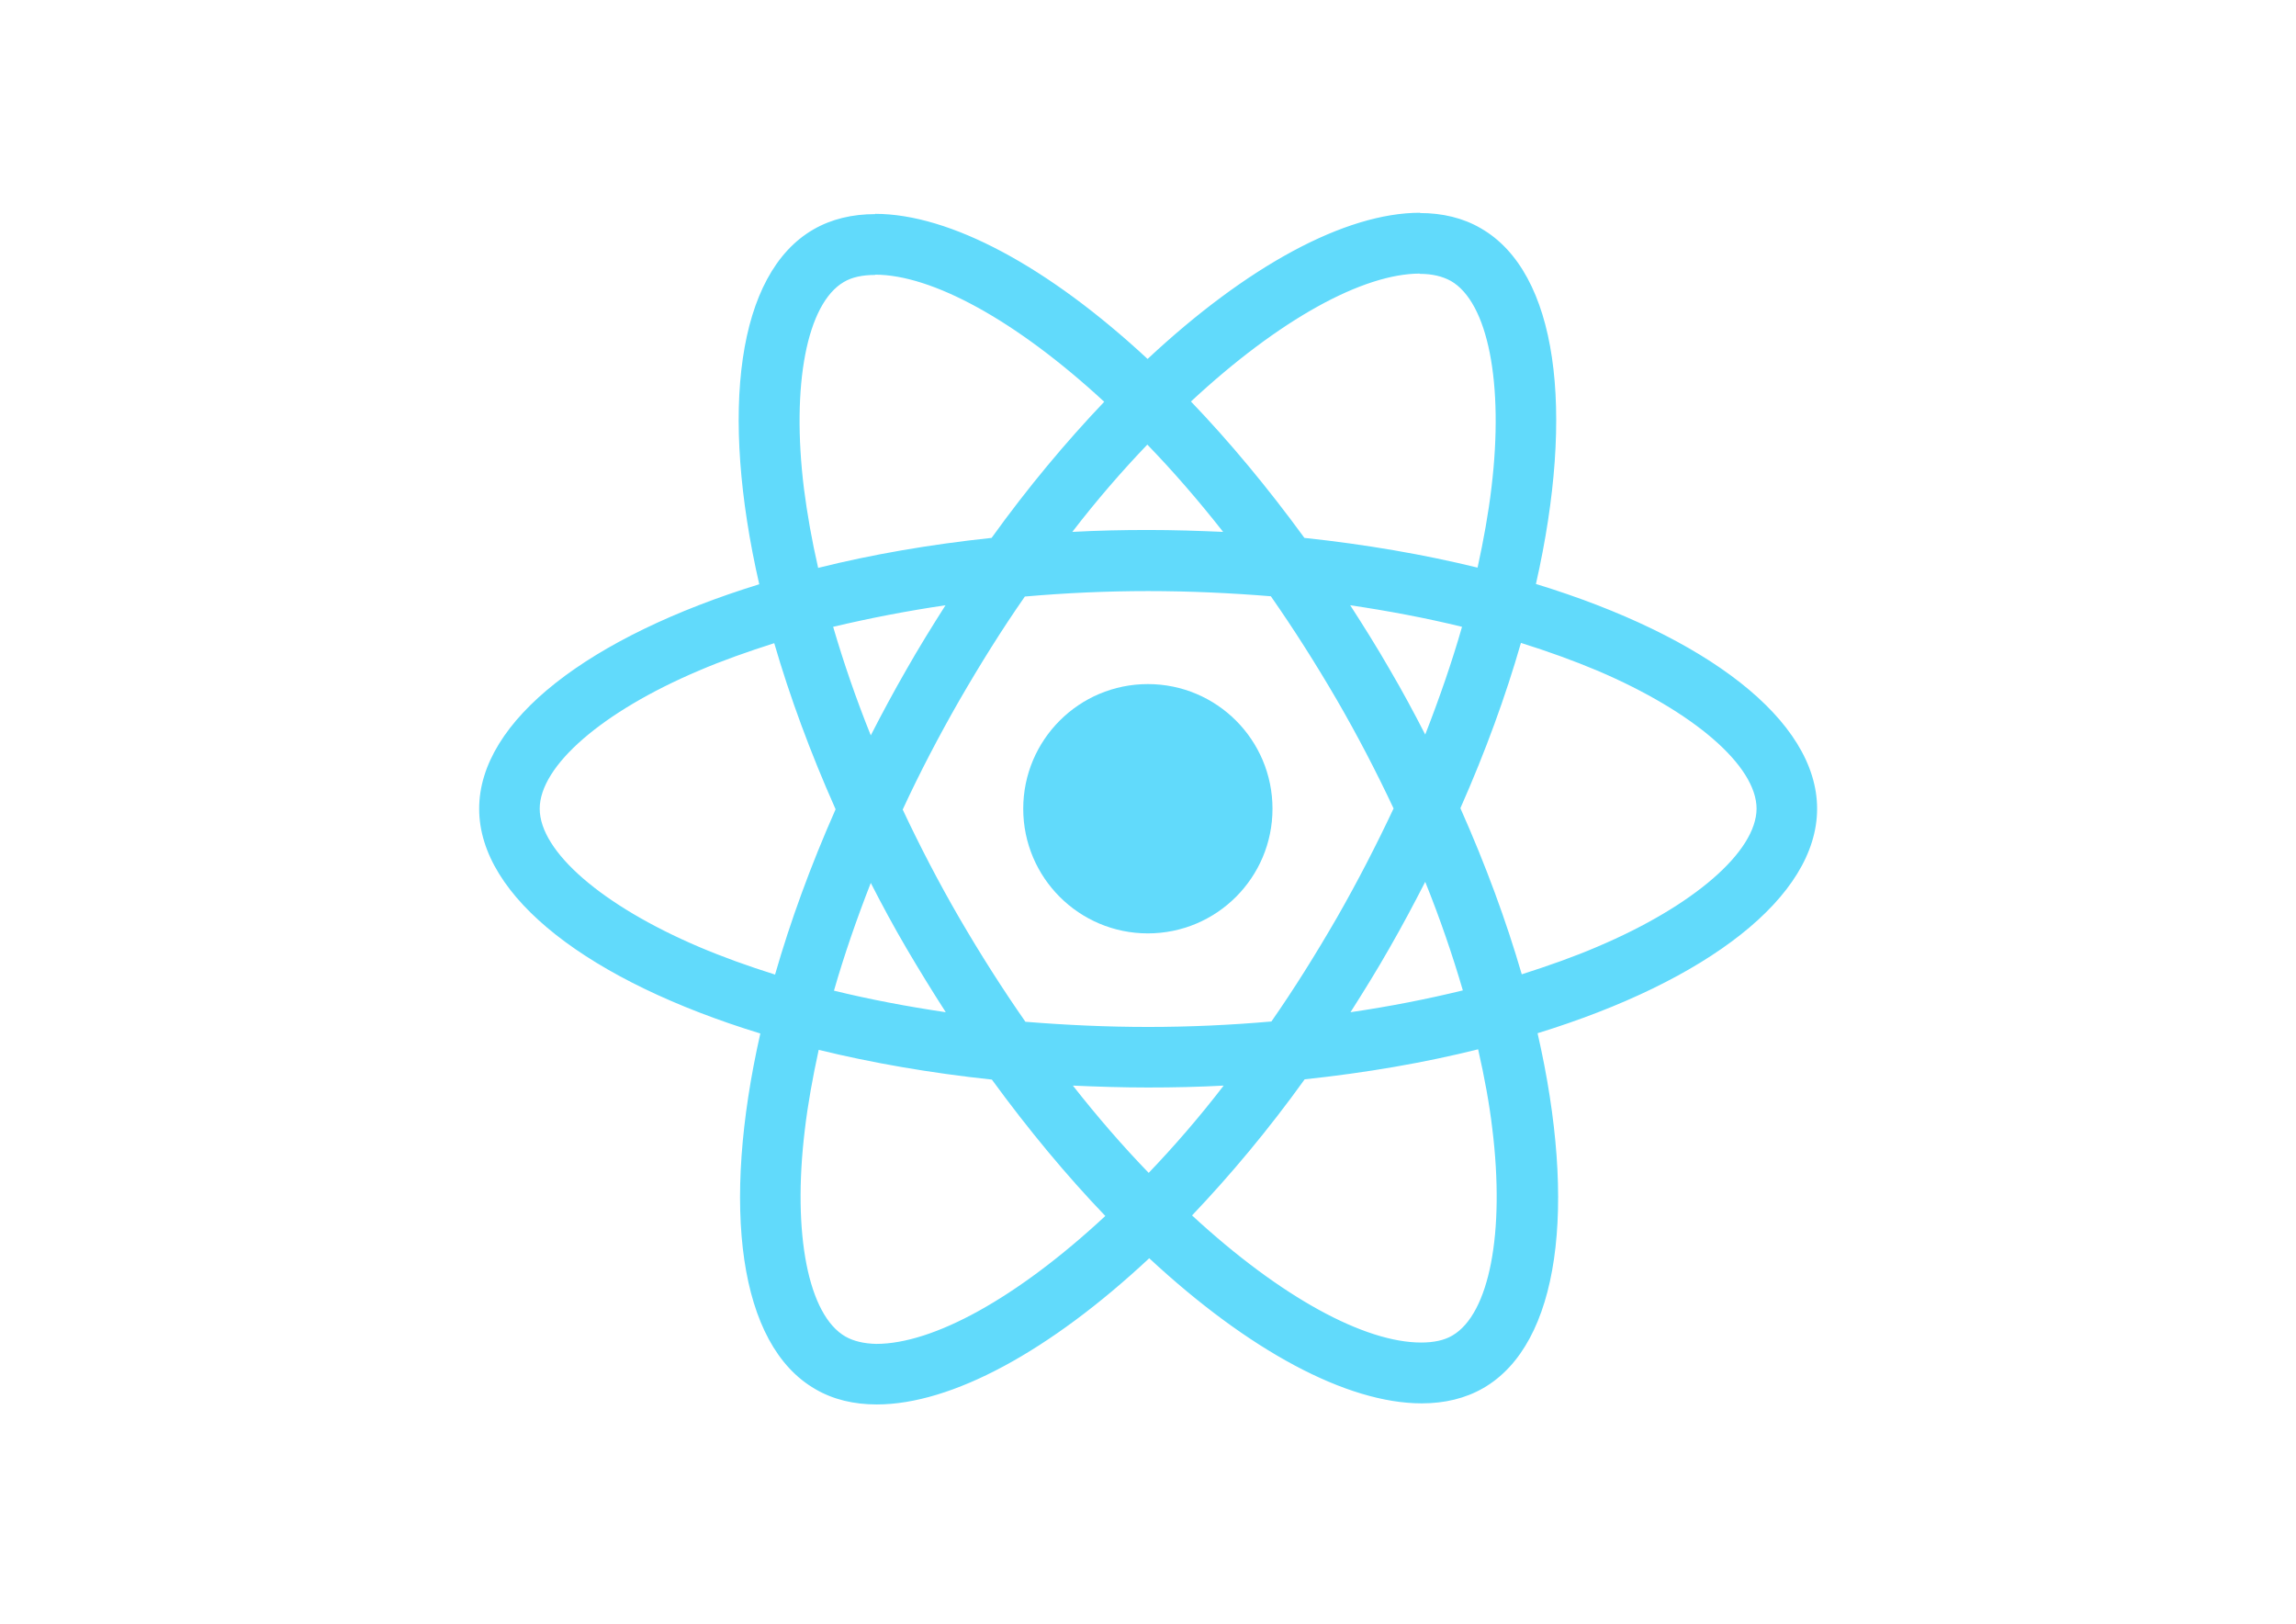
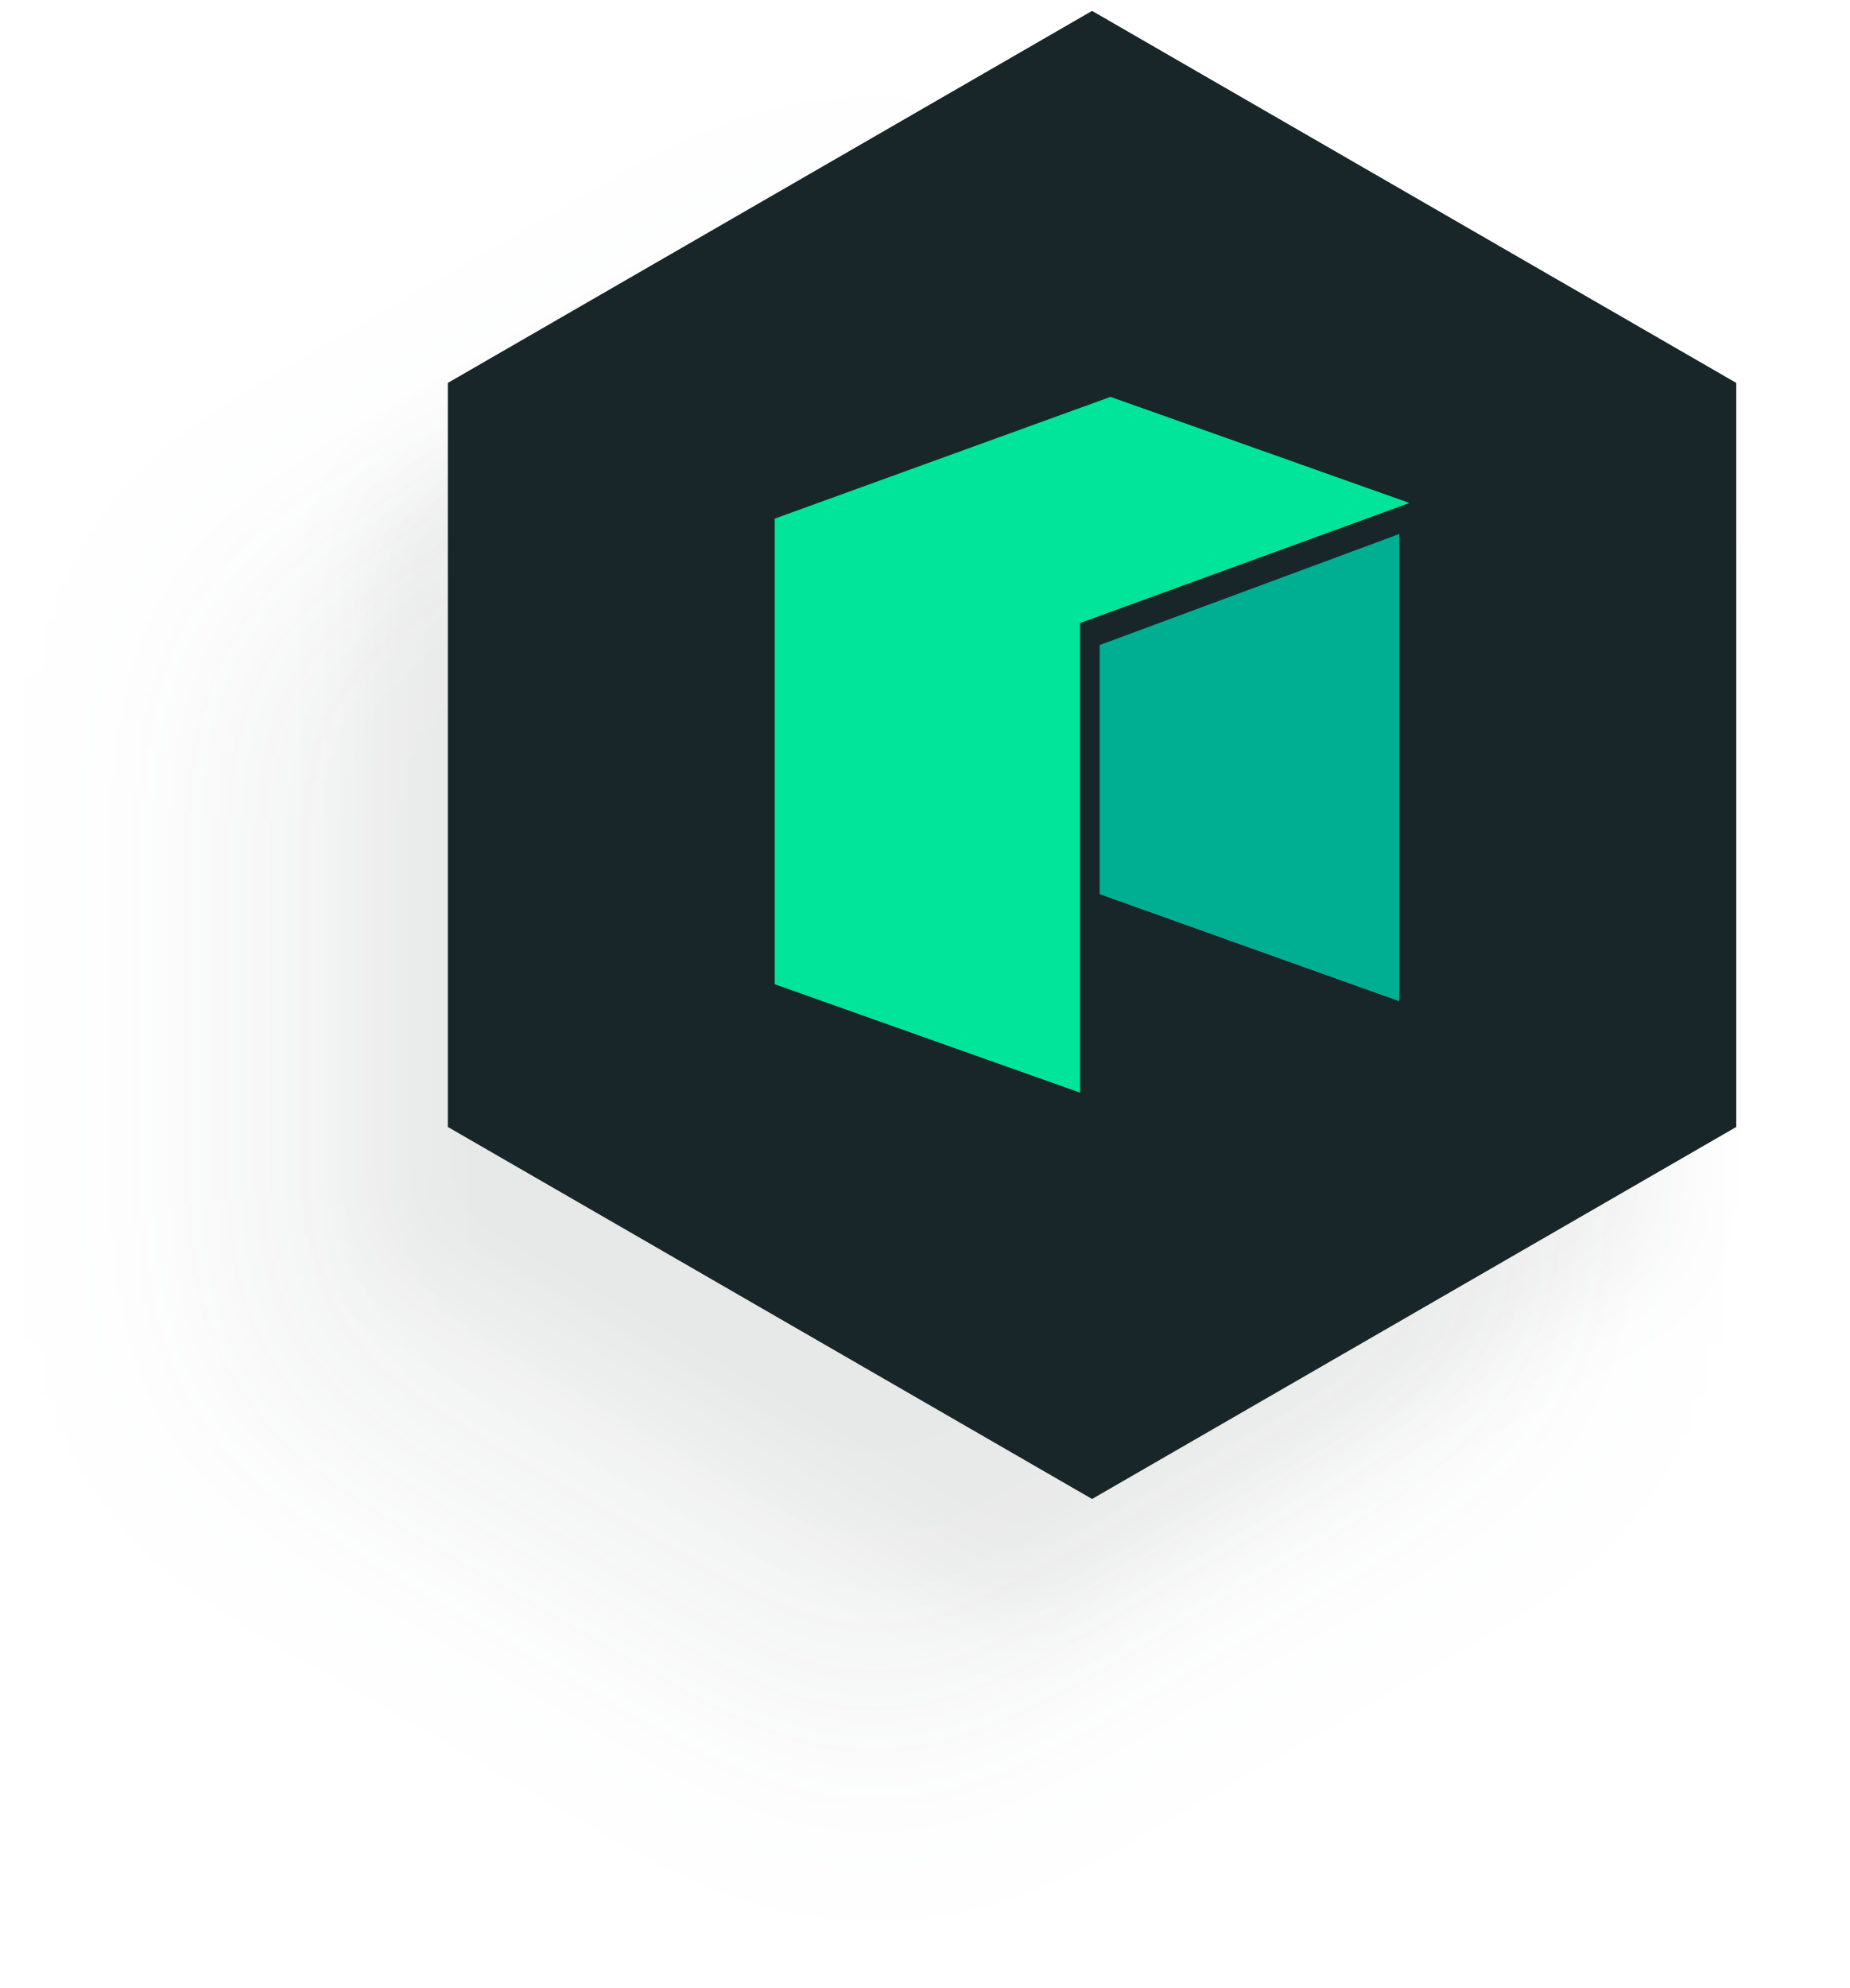
- <svg xmlns="http://www.w3.org/2000/svg" viewBox="0 0 841.9 595.3">
-   <g fill="#61DAFB">
-     <path d="M666.3 296.5c0-32.5-40.7-63.3-103.1-82.4 14.4-63.6 8-114.2-20.2-130.4-6.5-3.8-14.1-5.6-22.4-5.6v22.3c4.6 0 8.3.9 11.4 2.6 13.6 7.8 19.5 37.5 14.9 75.7-1.1 9.4-2.9 19.3-5.1 29.4-19.6-4.8-41-8.5-63.5-10.9-13.5-18.5-27.5-35.3-41.6-50 32.6-30.3 63.2-46.9 84-46.9V78c-27.5 0-63.5 19.6-99.9 53.6-36.4-33.8-72.4-53.2-99.9-53.2v22.3c20.7 0 51.4 16.5 84 46.6-14 14.7-28 31.4-41.3 49.9-22.6 2.4-44 6.1-63.6 11-2.3-10-4-19.7-5.2-29-4.7-38.2 1.1-67.9 14.6-75.8 3-1.8 6.9-2.6 11.5-2.6V78.5c-8.4 0-16 1.8-22.6 5.6-28.1 16.2-34.4 66.7-19.9 130.1-62.2 19.2-102.7 49.9-102.7 82.3 0 32.5 40.7 63.3 103.1 82.4-14.4 63.6-8 114.2 20.2 130.4 6.5 3.8 14.1 5.6 22.5 5.6 27.5 0 63.5-19.6 99.9-53.6 36.4 33.8 72.4 53.2 99.9 53.2 8.4 0 16-1.8 22.6-5.6 28.1-16.2 34.4-66.7 19.9-130.1 62-19.1 102.5-49.9 102.5-82.3zm-130.2-66.7c-3.7 12.9-8.3 26.2-13.5 39.5-4.1-8-8.4-16-13.1-24-4.6-8-9.5-15.8-14.4-23.4 14.2 2.1 27.9 4.7 41 7.9zm-45.8 106.5c-7.8 13.5-15.8 26.3-24.1 38.2-14.9 1.3-30 2-45.2 2-15.1 0-30.2-.7-45-1.9-8.3-11.9-16.4-24.6-24.2-38-7.6-13.1-14.5-26.4-20.8-39.8 6.2-13.4 13.2-26.8 20.7-39.9 7.8-13.5 15.8-26.3 24.1-38.2 14.9-1.3 30-2 45.2-2 15.1 0 30.2.7 45 1.9 8.3 11.9 16.4 24.6 24.2 38 7.6 13.1 14.5 26.4 20.8 39.8-6.3 13.4-13.2 26.8-20.7 39.9zm32.3-13c5.4 13.4 10 26.8 13.8 39.8-13.1 3.2-26.9 5.9-41.2 8 4.9-7.7 9.8-15.6 14.4-23.7 4.6-8 8.9-16.1 13-24.1zM421.2 430c-9.3-9.6-18.6-20.3-27.8-32 9 .4 18.2.7 27.5.7 9.4 0 18.7-.2 27.8-.7-9 11.7-18.3 22.4-27.5 32zm-74.4-58.9c-14.2-2.1-27.9-4.7-41-7.9 3.7-12.9 8.3-26.2 13.5-39.5 4.1 8 8.4 16 13.1 24 4.7 8 9.5 15.8 14.4 23.4zM420.7 163c9.3 9.6 18.6 20.3 27.8 32-9-.4-18.2-.7-27.5-.7-9.4 0-18.7.2-27.8.7 9-11.7 18.3-22.4 27.5-32zm-74 58.9c-4.9 7.7-9.8 15.6-14.4 23.7-4.6 8-8.9 16-13 24-5.4-13.4-10-26.8-13.8-39.8 13.1-3.1 26.9-5.8 41.2-7.9zm-90.5 125.2c-35.4-15.1-58.3-34.9-58.3-50.6 0-15.7 22.9-35.6 58.3-50.6 8.6-3.7 18-7 27.7-10.1 5.7 19.6 13.2 40 22.5 60.9-9.2 20.8-16.6 41.1-22.2 60.6-9.9-3.1-19.3-6.5-28-10.2zM310 490c-13.6-7.8-19.5-37.5-14.9-75.7 1.1-9.4 2.9-19.3 5.1-29.4 19.6 4.8 41 8.5 63.5 10.9 13.5 18.5 27.5 35.3 41.6 50-32.6 30.3-63.2 46.9-84 46.9-4.5-.1-8.3-1-11.3-2.7zm237.2-76.2c4.7 38.2-1.1 67.9-14.6 75.8-3 1.8-6.9 2.6-11.5 2.6-20.7 0-51.4-16.5-84-46.6 14-14.7 28-31.4 41.3-49.9 22.6-2.4 44-6.1 63.6-11 2.3 10.1 4.1 19.8 5.2 29.1zm38.5-66.7c-8.6 3.7-18 7-27.7 10.1-5.7-19.6-13.2-40-22.5-60.9 9.2-20.8 16.6-41.1 22.2-60.6 9.9 3.1 19.3 6.5 28.1 10.2 35.4 15.1 58.3 34.9 58.3 50.6-.1 15.7-23 35.6-58.4 50.6zM320.8 78.4z" />
-     <circle cx="420.9" cy="296.5" r="45.7" />
-     <path d="M520.5 78.1z" />
+ <svg xmlns="http://www.w3.org/2000/svg" xmlns:xlink="http://www.w3.org/1999/xlink" width="255px" height="274px" viewBox="0 0 255 274" version="1.1">
+   <defs>
+     <polygon id="path-1" points="102.55 0 191.361 51.275 191.361 153.825 102.55 205.1 13.739 153.825 13.739 51.275" />
+     <filter x="-38.4%" y="-15.8%" width="149.0%" height="163.4%" filterUnits="objectBoundingBox" id="filter-2">
+       <feOffset dx="-30" dy="35" in="SourceAlpha" result="shadowOffsetOuter1" />
+       <feGaussianBlur stdDeviation="15" in="shadowOffsetOuter1" result="shadowBlurOuter1" />
+       <feColorMatrix values="0 0 0 0 0.316   0 0 0 0 0.367   0 0 0 0 0.353  0 0 0 0.257 0" type="matrix" in="shadowBlurOuter1" result="shadowMatrixOuter1" />
+       <feOffset dx="-10" dy="17" in="SourceAlpha" result="shadowOffsetOuter2" />
+       <feGaussianBlur stdDeviation="6.5" in="shadowOffsetOuter2" result="shadowBlurOuter2" />
+       <feColorMatrix values="0 0 0 0 0   0 0 0 0 0   0 0 0 0 0  0 0 0 0.145 0" type="matrix" in="shadowBlurOuter2" result="shadowMatrixOuter2" />
+       <feMerge>
+         <feMergeNode in="shadowMatrixOuter1" />
+         <feMergeNode in="shadowMatrixOuter2" />
+       </feMerge>
+     </filter>
+   </defs>
+   <g id="Page-1" stroke="none" stroke-width="1" fill="none" fill-rule="evenodd">
+     <g id="HOMEPAGE-Desktop" transform="translate(-891, -5391)">
+       <g id="Duel-tokens-panel" transform="translate(235.5, 5120.8)">
+         <g id="Tokens-image" transform="translate(600.5, 236)">
+           <g id="Group-37" transform="translate(103, 35.7)">
+             <g id="Polygon-Copy-10">
+               <use fill="black" fill-opacity="0.3" filter="url(#filter-2)" xlink:href="#path-1" />
+               <use fill="#192629" fill-rule="evenodd" xlink:href="#path-1" />
+             </g>
+             <g id="Group-35" transform="translate(58.8, 53.2)" fill-rule="nonzero">
+               <polygon id="Path" fill="#00E599" points="0 16.782 0 80.956 42.097 95.9 42.097 31.168 87.5 14.625 46.29 0" />
+               <polygon id="Path" fill="#00AF92" points="44.8 34.207 44.8 68.548 86.1 83.3 86.1 18.9" />
+             </g>
+           </g>
+         </g>
+       </g>
+     </g>
  </g>
</svg>
